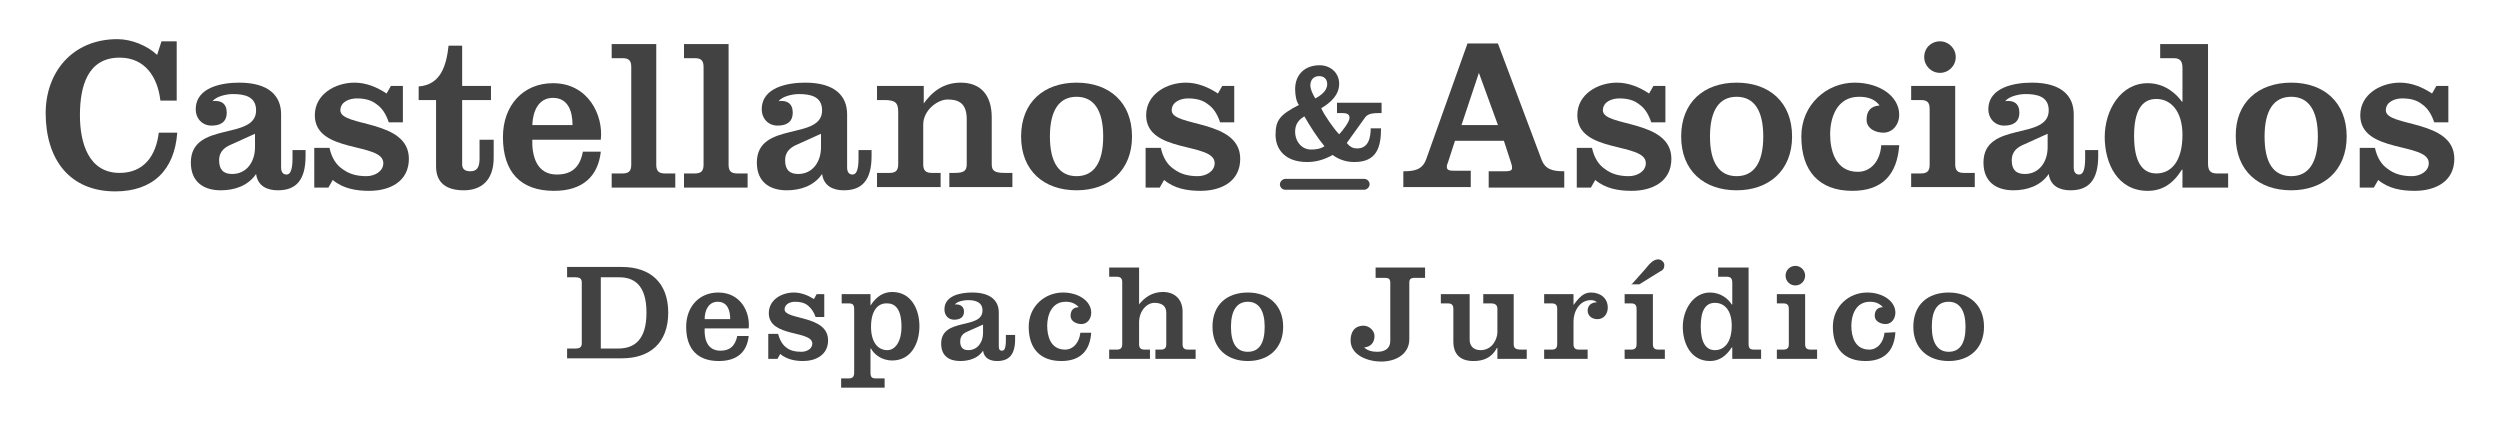
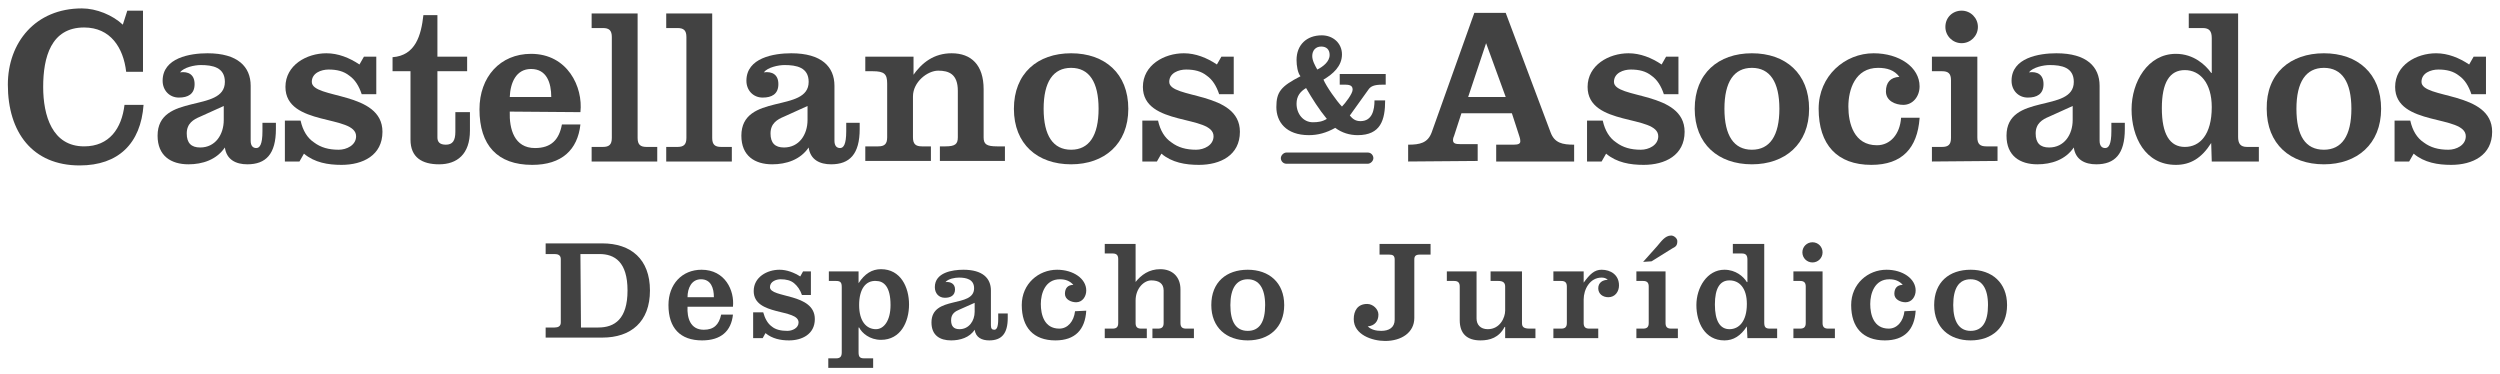
- <svg xmlns="http://www.w3.org/2000/svg" version="1.1" id="Capa_1" x="0px" y="0px" viewBox="80 35.9 459.8 80.1" style="enable-background:new 80 35.9 459.8 80.1;" xml:space="preserve">
+ <svg xmlns="http://www.w3.org/2000/svg" version="1.1" id="Capa_1" x="0px" y="0px" viewBox="87 41.4 445.8 66.6" style="enable-background:new 87 41.4 445.8 66.6;" xml:space="preserve">
  <style type="text/css">
	.st0{fill:#424242;}
</style>
  <g id="XMLID_157_">
    <g id="XMLID_518_">
-       <path id="XMLID_519_" class="st0" d="M109.7,43.5h2.8v10.9l-3,0c-0.5-4.3-2.8-7.9-7.5-7.9c-5.9,0-7.3,5.3-7.3,10.6    c0,5.1,1.6,10.6,7.3,10.6c4.5,0,6.7-3.2,7.2-7.4h3.4c-0.5,6.9-4.5,10.8-11.4,10.8c-8.4,0-12.8-5.9-12.8-14.4    c0-7.5,4.9-13.6,13.2-13.6c2.6,0,5.5,1.2,7.3,2.9L109.7,43.5z" />
-       <path id="XMLID_521_" class="st0" d="M136.2,63.4v1.2c0,4.5-1.8,6.3-5.1,6.3c-2,0-3.7-0.8-4-3c-1.5,2.2-4,3-6.5,3    c-3.1,0-5.5-1.5-5.5-5.1c0-7.7,12-4,12-9.6c0-2.6-2.2-3-4.3-3c-1.1,0-3,0.4-3.7,1.3c1.5-0.2,2.6,0.4,2.6,2.1    c0,1.8-1.2,2.4-2.8,2.4c-1.7,0-2.9-1.3-2.9-3c0-4.1,4.9-4.9,8-4.9c5.4,0,7.7,2.4,7.7,5.8v9.8c0,0.9,0.4,1.3,1,1.3    c0.6,0,1.1-0.6,1.1-3v-1.5H136.2z M126.9,60.5l-4.2,1.9c-1.2,0.5-2.4,1.2-2.4,3c0,1.7,0.8,2.5,2.4,2.5c2.7,0,4.2-2.3,4.2-4.9V60.5    z" />
-       <path id="XMLID_524_" class="st0" d="M140.6,63.1c0.4,1.8,1.2,3.1,2.4,3.9c1.2,0.9,2.6,1.3,4.4,1.3c1.4,0,3.1-0.8,3.1-2.4    c0-3.9-12.6-1.7-12.6-8.8c0-3.9,3.8-6,7.3-6c2.1,0,4.1,0.8,5.9,2l0.8-1.4h2.2v6.7h-2.6c-0.5-1.5-1.2-2.6-2.2-3.3    c-1-0.8-2.2-1.1-3.7-1.1c-1.3,0-3,0.6-3,2.2c0,3.1,12.6,1.6,12.6,8.9c0,4.2-3.5,5.9-7.3,5.9c-2.4,0-4.8-0.4-6.7-2l-0.8,1.4h-2.6    v-7.3H140.6z" />
-       <path id="XMLID_526_" class="st0" d="M157,54.3v-2.5c4.1-0.3,5.1-3.9,5.5-7.5h2.5v7.4h5.3v2.6H165v11.8c0,0.8,0.4,1.3,1.5,1.3    c1.2,0,1.7-0.7,1.7-2.3v-3.5h2.6v3.3c0,4.2-2.3,6-5.5,6c-3,0-5.1-1.2-5.1-4.4l0-12.2H157z" />
-       <path id="XMLID_528_" class="st0" d="M177.9,61.5c-0.1,3.1,0.8,6.5,4.5,6.5c2.9,0,4.3-1.5,4.8-4.2h3.3c-0.5,4.5-3.3,7.2-8.6,7.2    c-6.2,0-9.4-3.5-9.4-9.9c0-5.8,3.7-9.9,9.2-9.9c6.5,0,9.3,5.9,8.8,10.4H177.9z M185.3,58.9c0-2.5-0.8-5-3.6-5    c-2.7,0-3.7,2.5-3.8,5H185.3z" />
-       <path id="XMLID_531_" class="st0" d="M192.5,70.4v-2.6h2c1.1,0,1.6-0.4,1.6-1.6v-18c0-1.2-0.5-1.6-1.6-1.6h-2v-2.6h8.2v22.2    c0,1.2,0.5,1.6,1.6,1.6h1.9v2.6H192.5z" />
-       <path id="XMLID_533_" class="st0" d="M205.8,70.4v-2.6h2c1.1,0,1.6-0.4,1.6-1.6v-18c0-1.2-0.5-1.6-1.6-1.6h-2v-2.6l8.2,0l0,22.2    c0,1.2,0.5,1.6,1.6,1.6h1.9v2.6L205.8,70.4z" />
-       <path id="XMLID_535_" class="st0" d="M240.3,63.4v1.2c0,4.5-1.8,6.3-5.1,6.3c-2,0-3.7-0.8-4-3c-1.5,2.2-4,3-6.5,3    c-3.1,0-5.5-1.5-5.5-5.1c0-7.7,12-4,12-9.6c0-2.6-2.2-3-4.3-3c-1.1,0-3,0.4-3.7,1.3c1.5-0.2,2.6,0.4,2.6,2.1    c0,1.8-1.2,2.4-2.8,2.4c-1.7,0-2.9-1.3-2.9-3c0-4.1,4.9-4.9,8-4.9c5.4,0,7.7,2.4,7.7,5.8v9.8c0,0.9,0.4,1.3,1,1.3    c0.6,0,1.1-0.6,1.1-3v-1.5H240.3z M231,60.5l-4.2,1.9c-1.2,0.5-2.4,1.2-2.4,3c0,1.7,0.8,2.5,2.4,2.5c2.7,0,4.2-2.3,4.2-4.9V60.5z" />
-       <path id="XMLID_540_" class="st0" d="M249.7,55.2L249.7,55.2c1.7-2.5,3.9-4.1,7-4.1c3.5,0,5.7,2.1,5.7,6.4v8.6    c0,1.2,0.5,1.6,2.4,1.6h1.4v2.6l-11.6,0v-2.6h1c1.7,0,2.2-0.4,2.2-1.6v-8.3c0-3-1.6-3.6-3.5-3.6c-1.9,0-4.5,2-4.5,4.6l0,7.3    c0,1.2,0.5,1.6,1.6,1.6h1.6v2.6h-11.7v-2.6h2.3c1.1,0,1.6-0.4,1.6-1.6v-9.6c0-1.7-0.5-2.2-2.6-2.2h-1.3v-2.6h8.6V55.2z" />
-       <path id="XMLID_542_" class="st0" d="M278,51.1c6,0,10.2,3.6,10.2,9.9c0,6.3-4.3,9.9-10.2,9.9c-6,0-10.2-3.6-10.2-9.9    C267.8,54.7,272,51.1,278,51.1z M278,68.3c3.2,0,4.9-2.5,4.9-7.3s-1.7-7.3-4.9-7.3c-3.2,0-4.9,2.5-4.9,7.3S274.8,68.3,278,68.3z" />
-       <path id="XMLID_547_" class="st0" d="M293.5,63.1c0.4,1.8,1.2,3.1,2.4,3.9c1.2,0.9,2.6,1.3,4.4,1.3c1.4,0,3.1-0.8,3.1-2.4    c0-3.9-12.6-1.7-12.6-8.8c0-3.9,3.8-6,7.3-6c2.1,0,4.1,0.8,5.9,2l0.8-1.4h2.2v6.7h-2.6c-0.5-1.5-1.2-2.6-2.2-3.3    c-1-0.8-2.2-1.1-3.7-1.1c-1.3,0-3,0.6-3,2.2c0,3.1,12.6,1.6,12.6,8.9c0,4.2-3.5,5.9-7.3,5.9c-2.4,0-4.8-0.4-6.7-2l-0.8,1.4h-2.6    v-7.3H293.5z" />
-       <path id="XMLID_549_" class="st0" d="M338.1,70.4v-3c2.1,0,3.5-0.3,4.2-2.2l7.6-21.3h5.6l8,21.3c0.7,1.9,2.1,2.2,4.2,2.2v3    l-13.9,0v-3h3.1c0.9,0,1.2-0.2,1.2-0.6c0-0.4-0.1-0.7-0.2-1l-1.3-4h-9l-1.3,4c-0.1,0.2-0.2,0.5-0.2,0.8c0,0.6,0.5,0.7,1.3,0.7h3.1    v3H338.1z M355.5,58.9l-3.5-9.6H352l-3.2,9.6L355.5,58.9z" />
-       <path id="XMLID_552_" class="st0" d="M372.8,63.1c0.4,1.8,1.2,3.1,2.4,3.9c1.2,0.9,2.6,1.3,4.4,1.3c1.4,0,3.1-0.8,3.1-2.4    c0-3.9-12.6-1.7-12.6-8.8c0-3.9,3.8-6,7.3-6c2.1,0,4.1,0.8,5.9,2l0.8-1.4h2.2v6.7h-2.6c-0.5-1.5-1.2-2.6-2.2-3.3    c-1-0.8-2.2-1.1-3.7-1.1c-1.3,0-3,0.6-3,2.2c0,3.1,12.6,1.6,12.6,8.9c0,4.2-3.5,5.9-7.3,5.9c-2.4,0-4.8-0.4-6.7-2l-0.8,1.4h-2.6    v-7.3L372.8,63.1z" />
-       <path id="XMLID_554_" class="st0" d="M399.4,51.1c6,0,10.2,3.6,10.2,9.9c0,6.3-4.3,9.9-10.2,9.9c-6,0-10.2-3.6-10.2-9.9    C389.2,54.7,393.4,51.1,399.4,51.1z M399.4,68.3c3.2,0,4.9-2.5,4.9-7.3s-1.7-7.3-4.9-7.3c-3.2,0-4.9,2.5-4.9,7.3    S396.2,68.3,399.4,68.3z" />
-       <path id="XMLID_559_" class="st0" d="M429.3,62.7c-0.4,5.3-3.1,8.3-8.6,8.3c-6.1,0-9.4-3.6-9.4-10c0-5.9,4.7-9.9,9.8-9.9    c4.6,0,8.2,2.5,8.2,5.9c0,1.8-1.2,3.3-2.9,3.3c-1.4,0-3.1-0.7-3.1-2.4c0-1.6,0.8-2.5,2.4-2.6c-0.9-1.2-2.2-1.6-3.8-1.6    c-4.1,0-5.3,3.9-5.3,6.9c0,3,1,6.9,5.1,6.9c2.4,0,4.1-2,4.3-4.9H429.3z" />
-       <path id="XMLID_563_" class="st0" d="M431.5,70.4v-2.6h1.8c1.1,0,1.6-0.4,1.6-1.6V55.9c0-1.2-0.5-1.6-1.6-1.6h-1.8v-2.6l8.1,0    v14.4c0,1.2,0.5,1.6,1.6,1.6l2,0v2.6H431.5z M436.8,43.5c1.6,0,2.9,1.3,2.9,2.9c0,1.6-1.3,2.9-2.9,2.9c-1.6,0-2.9-1.3-2.9-2.9    C433.9,44.7,435.2,43.5,436.8,43.5z" />
-       <path id="XMLID_566_" class="st0" d="M465.9,63.4v1.2c0,4.5-1.8,6.3-5.1,6.3c-2,0-3.7-0.8-4-3c-1.5,2.2-4,3-6.5,3    c-3.1,0-5.5-1.5-5.5-5.1c0-7.7,12-4,12-9.6c0-2.6-2.2-3-4.3-3c-1.1,0-3,0.4-3.7,1.3c1.5-0.2,2.6,0.4,2.6,2.1    c0,1.8-1.2,2.4-2.8,2.4c-1.7,0-2.9-1.3-2.9-3c0-4.1,4.9-4.9,8-4.9c5.4,0,7.7,2.4,7.7,5.8v9.8c0,0.9,0.4,1.3,1,1.3    c0.6,0,1.1-0.6,1.1-3v-1.5H465.9z M456.6,60.5l-4.2,1.9c-1.2,0.5-2.4,1.2-2.4,3c0,1.7,0.8,2.5,2.4,2.5c2.7,0,4.2-2.3,4.2-4.9V60.5    z" />
-       <path id="XMLID_571_" class="st0" d="M481.3,67.1L481.3,67.1c-1.7,2.7-3.7,3.9-6.3,3.9c-5.5,0-7.9-5-7.9-9.9s2.9-9.9,7.9-9.9    c3.2,0,5.3,2,6.3,3.4h0.1v-6.2c0-1.2-0.4-1.8-1.6-1.8h-2.5v-2.6h8.8v22c0,1.2,0.4,1.8,1.6,1.8h2.1v2.6h-8.4V67.1z M476.6,67.8    c2.7,0,4.8-2.2,4.8-7.1c0-4.3-2.1-6.6-4.8-6.6c-2.7,0-4.1,2.2-4.1,6.8S473.9,67.8,476.6,67.8z" />
-       <path id="XMLID_575_" class="st0" d="M501.4,51.1c6,0,10.2,3.6,10.2,9.9c0,6.3-4.3,9.9-10.2,9.9c-6,0-10.2-3.6-10.2-9.9    C491.1,54.7,495.4,51.1,501.4,51.1z M501.4,68.3c3.2,0,4.9-2.5,4.9-7.3s-1.7-7.3-4.9-7.3c-3.2,0-4.9,2.5-4.9,7.3    S498.1,68.3,501.4,68.3z" />
-       <path id="XMLID_579_" class="st0" d="M516.8,63.1c0.4,1.8,1.2,3.1,2.4,3.9c1.2,0.9,2.6,1.3,4.4,1.3c1.4,0,3.1-0.8,3.1-2.4    c0-3.9-12.6-1.7-12.6-8.8c0-3.9,3.8-6,7.3-6c2.1,0,4.1,0.8,5.9,2l0.8-1.4h2.2v6.7h-2.6c-0.5-1.5-1.2-2.6-2.2-3.3    c-1-0.8-2.2-1.1-3.7-1.1c-1.3,0-3,0.6-3,2.2c0,3.1,12.6,1.6,12.6,8.9c0,4.2-3.5,5.9-7.3,5.9c-2.4,0-4.8-0.4-6.7-2l-0.8,1.4h-2.6    v-7.3H516.8z" />
+       <path id="XMLID_519_" class="st0" d="M109.7,43.3h2.8v10.9h-3c-0.5-4.3-2.8-7.9-7.5-7.9c-5.9,0-7.3,5.3-7.3,10.6    c0,5.1,1.6,10.6,7.3,10.6c4.5,0,6.7-3.2,7.2-7.4h3.4c-0.5,6.9-4.5,10.8-11.4,10.8c-8.4,0-12.8-5.9-12.8-14.4    c0-7.5,4.9-13.6,13.2-13.6c2.6,0,5.5,1.2,7.3,2.9L109.7,43.3z" />
+       <path id="XMLID_521_" class="st0" d="M136.2,63.2v1.2c0,4.5-1.8,6.3-5.1,6.3c-2,0-3.7-0.8-4-3c-1.5,2.2-4,3-6.5,3    c-3.1,0-5.5-1.5-5.5-5.1c0-7.7,12-4,12-9.6c0-2.6-2.2-3-4.3-3c-1.1,0-3,0.4-3.7,1.3c1.5-0.2,2.6,0.4,2.6,2.1    c0,1.8-1.2,2.4-2.8,2.4c-1.7,0-2.9-1.3-2.9-3c0-4.1,4.9-4.9,8-4.9c5.4,0,7.7,2.4,7.7,5.8v9.8c0,0.9,0.4,1.3,1,1.3s1.1-0.6,1.1-3    v-1.5h2.4V63.2z M126.9,60.3l-4.2,1.9c-1.2,0.5-2.4,1.2-2.4,3c0,1.7,0.8,2.5,2.4,2.5c2.7,0,4.2-2.3,4.2-4.9V60.3z" />
+       <path id="XMLID_524_" class="st0" d="M140.6,62.9c0.4,1.8,1.2,3.1,2.4,3.9c1.2,0.9,2.6,1.3,4.4,1.3c1.4,0,3.1-0.8,3.1-2.4    c0-3.9-12.6-1.7-12.6-8.8c0-3.9,3.8-6,7.3-6c2.1,0,4.1,0.8,5.9,2l0.8-1.4h2.2v6.7h-2.6c-0.5-1.5-1.2-2.6-2.2-3.3    c-1-0.8-2.2-1.1-3.7-1.1c-1.3,0-3,0.6-3,2.2c0,3.1,12.6,1.6,12.6,8.9c0,4.2-3.5,5.9-7.3,5.9c-2.4,0-4.8-0.4-6.7-2l-0.8,1.4h-2.6    v-7.3L140.6,62.9L140.6,62.9z" />
+       <path id="XMLID_526_" class="st0" d="M157,54.1v-2.5c4.1-0.3,5.1-3.9,5.5-7.5h2.5v7.4h5.3v2.6H165v11.8c0,0.8,0.4,1.3,1.5,1.3    c1.2,0,1.7-0.7,1.7-2.3v-3.5h2.6v3.3c0,4.2-2.3,6-5.5,6c-3,0-5.1-1.2-5.1-4.4V54.1H157z" />
+       <path id="XMLID_528_" class="st0" d="M177.9,61.3c-0.1,3.1,0.8,6.5,4.5,6.5c2.9,0,4.3-1.5,4.8-4.2h3.3c-0.5,4.5-3.3,7.2-8.6,7.2    c-6.2,0-9.4-3.5-9.4-9.9c0-5.8,3.7-9.9,9.2-9.9c6.5,0,9.3,5.9,8.8,10.4L177.9,61.3L177.9,61.3z M185.3,58.7c0-2.5-0.8-5-3.6-5    c-2.7,0-3.7,2.5-3.8,5H185.3z" />
+       <path id="XMLID_531_" class="st0" d="M192.5,70.2v-2.6h2c1.1,0,1.6-0.4,1.6-1.6V48c0-1.2-0.5-1.6-1.6-1.6h-2v-2.6h8.2V66    c0,1.2,0.5,1.6,1.6,1.6h1.9v2.6C204.2,70.2,192.5,70.2,192.5,70.2z" />
+       <path id="XMLID_533_" class="st0" d="M205.8,70.2v-2.6h2c1.1,0,1.6-0.4,1.6-1.6V48c0-1.2-0.5-1.6-1.6-1.6h-2v-2.6h8.2V66    c0,1.2,0.5,1.6,1.6,1.6h1.9v2.6L205.8,70.2z" />
+       <path id="XMLID_535_" class="st0" d="M240.3,63.2v1.2c0,4.5-1.8,6.3-5.1,6.3c-2,0-3.7-0.8-4-3c-1.5,2.2-4,3-6.5,3    c-3.1,0-5.5-1.5-5.5-5.1c0-7.7,12-4,12-9.6c0-2.6-2.2-3-4.3-3c-1.1,0-3,0.4-3.7,1.3c1.5-0.2,2.6,0.4,2.6,2.1    c0,1.8-1.2,2.4-2.8,2.4c-1.7,0-2.9-1.3-2.9-3c0-4.1,4.9-4.9,8-4.9c5.4,0,7.7,2.4,7.7,5.8v9.8c0,0.9,0.4,1.3,1,1.3s1.1-0.6,1.1-3    v-1.5h2.4V63.2z M231,60.3l-4.2,1.9c-1.2,0.5-2.4,1.2-2.4,3c0,1.7,0.8,2.5,2.4,2.5c2.7,0,4.2-2.3,4.2-4.9V60.3z" />
+       <path id="XMLID_540_" class="st0" d="M249.7,55L249.7,55c1.7-2.5,3.9-4.1,7-4.1c3.5,0,5.7,2.1,5.7,6.4v8.6c0,1.2,0.5,1.6,2.4,1.6    h1.4v2.6h-11.6v-2.6h1c1.7,0,2.2-0.4,2.2-1.6v-8.3c0-3-1.6-3.6-3.5-3.6c-1.9,0-4.5,2-4.5,4.6v7.3c0,1.2,0.5,1.6,1.6,1.6h1.6v2.6    h-11.7v-2.6h2.3c1.1,0,1.6-0.4,1.6-1.6v-9.6c0-1.7-0.5-2.2-2.6-2.2h-1.3v-2.6h8.6V55H249.7z" />
+       <path id="XMLID_542_" class="st0" d="M278,50.9c6,0,10.2,3.6,10.2,9.9s-4.3,9.9-10.2,9.9c-6,0-10.2-3.6-10.2-9.9    S272,50.9,278,50.9z M278,68.1c3.2,0,4.9-2.5,4.9-7.3s-1.7-7.3-4.9-7.3c-3.2,0-4.9,2.5-4.9,7.3S274.8,68.1,278,68.1z" />
+       <path id="XMLID_547_" class="st0" d="M293.5,62.9c0.4,1.8,1.2,3.1,2.4,3.9c1.2,0.9,2.6,1.3,4.4,1.3c1.4,0,3.1-0.8,3.1-2.4    c0-3.9-12.6-1.7-12.6-8.8c0-3.9,3.8-6,7.3-6c2.1,0,4.1,0.8,5.9,2l0.8-1.4h2.2v6.7h-2.6c-0.5-1.5-1.2-2.6-2.2-3.3    c-1-0.8-2.2-1.1-3.7-1.1c-1.3,0-3,0.6-3,2.2c0,3.1,12.6,1.6,12.6,8.9c0,4.2-3.5,5.9-7.3,5.9c-2.4,0-4.8-0.4-6.7-2l-0.8,1.4h-2.6    v-7.3L293.5,62.9L293.5,62.9z" />
+       <path id="XMLID_549_" class="st0" d="M338.1,70.2v-3c2.1,0,3.5-0.3,4.2-2.2l7.6-21.3h5.6l8,21.3c0.7,1.9,2.1,2.2,4.2,2.2v3h-13.9    v-3h3.1c0.9,0,1.2-0.2,1.2-0.6s-0.1-0.7-0.2-1l-1.3-4h-9l-1.3,4c-0.1,0.2-0.2,0.5-0.2,0.8c0,0.6,0.5,0.7,1.3,0.7h3.1v3L338.1,70.2    L338.1,70.2z M355.5,58.7l-3.5-9.6l0,0l-3.2,9.6H355.5z" />
+       <path id="XMLID_552_" class="st0" d="M372.8,62.9c0.4,1.8,1.2,3.1,2.4,3.9c1.2,0.9,2.6,1.3,4.4,1.3c1.4,0,3.1-0.8,3.1-2.4    c0-3.9-12.6-1.7-12.6-8.8c0-3.9,3.8-6,7.3-6c2.1,0,4.1,0.8,5.9,2l0.8-1.4h2.2v6.7h-2.6c-0.5-1.5-1.2-2.6-2.2-3.3    c-1-0.8-2.2-1.1-3.7-1.1c-1.3,0-3,0.6-3,2.2c0,3.1,12.6,1.6,12.6,8.9c0,4.2-3.5,5.9-7.3,5.9c-2.4,0-4.8-0.4-6.7-2l-0.8,1.4H370    v-7.3L372.8,62.9z" />
+       <path id="XMLID_554_" class="st0" d="M399.4,50.9c6,0,10.2,3.6,10.2,9.9s-4.3,9.9-10.2,9.9c-6,0-10.2-3.6-10.2-9.9    C389.2,54.5,393.4,50.9,399.4,50.9z M399.4,68.1c3.2,0,4.9-2.5,4.9-7.3s-1.7-7.3-4.9-7.3s-4.9,2.5-4.9,7.3S396.2,68.1,399.4,68.1z    " />
+       <path id="XMLID_559_" class="st0" d="M429.3,62.5c-0.4,5.3-3.1,8.3-8.6,8.3c-6.1,0-9.4-3.6-9.4-10c0-5.9,4.7-9.9,9.8-9.9    c4.6,0,8.2,2.5,8.2,5.9c0,1.8-1.2,3.3-2.9,3.3c-1.4,0-3.1-0.7-3.1-2.4c0-1.6,0.8-2.5,2.4-2.6c-0.9-1.2-2.2-1.6-3.8-1.6    c-4.1,0-5.3,3.9-5.3,6.9s1,6.9,5.1,6.9c2.4,0,4.1-2,4.3-4.9h3.3V62.5z" />
+       <path id="XMLID_563_" class="st0" d="M431.5,70.2v-2.6h1.8c1.1,0,1.6-0.4,1.6-1.6V55.7c0-1.2-0.5-1.6-1.6-1.6h-1.8v-2.6h8.1v14.4    c0,1.2,0.5,1.6,1.6,1.6h2v2.6L431.5,70.2L431.5,70.2z M436.8,43.3c1.6,0,2.9,1.3,2.9,2.9c0,1.6-1.3,2.9-2.9,2.9    c-1.6,0-2.9-1.3-2.9-2.9C433.9,44.5,435.2,43.3,436.8,43.3z" />
+       <path id="XMLID_566_" class="st0" d="M465.9,63.2v1.2c0,4.5-1.8,6.3-5.1,6.3c-2,0-3.7-0.8-4-3c-1.5,2.2-4,3-6.5,3    c-3.1,0-5.5-1.5-5.5-5.1c0-7.7,12-4,12-9.6c0-2.6-2.2-3-4.3-3c-1.1,0-3,0.4-3.7,1.3c1.5-0.2,2.6,0.4,2.6,2.1    c0,1.8-1.2,2.4-2.8,2.4c-1.7,0-2.9-1.3-2.9-3c0-4.1,4.9-4.9,8-4.9c5.4,0,7.7,2.4,7.7,5.8v9.8c0,0.9,0.4,1.3,1,1.3    c0.6,0,1.1-0.6,1.1-3v-1.5h2.4V63.2z M456.6,60.3l-4.2,1.9c-1.2,0.5-2.4,1.2-2.4,3c0,1.7,0.8,2.5,2.4,2.5c2.7,0,4.2-2.3,4.2-4.9    V60.3z" />
+       <path id="XMLID_571_" class="st0" d="M481.3,66.9L481.3,66.9c-1.7,2.7-3.7,3.9-6.3,3.9c-5.5,0-7.9-5-7.9-9.9S470,51,475,51    c3.2,0,5.3,2,6.3,3.4h0.1v-6.2c0-1.2-0.4-1.8-1.6-1.8h-2.5v-2.6h8.8v22c0,1.2,0.4,1.8,1.6,1.8h2.1v2.6h-8.4L481.3,66.9L481.3,66.9    z M476.6,67.6c2.7,0,4.8-2.2,4.8-7.1c0-4.3-2.1-6.6-4.8-6.6s-4.1,2.2-4.1,6.8S473.9,67.6,476.6,67.6z" />
+       <path id="XMLID_575_" class="st0" d="M501.4,50.9c6,0,10.2,3.6,10.2,9.9s-4.3,9.9-10.2,9.9c-6,0-10.2-3.6-10.2-9.9    C491.1,54.5,495.4,50.9,501.4,50.9z M501.4,68.1c3.2,0,4.9-2.5,4.9-7.3s-1.7-7.3-4.9-7.3s-4.9,2.5-4.9,7.3S498.1,68.1,501.4,68.1z    " />
+       <path id="XMLID_579_" class="st0" d="M516.8,62.9c0.4,1.8,1.2,3.1,2.4,3.9c1.2,0.9,2.6,1.3,4.4,1.3c1.4,0,3.1-0.8,3.1-2.4    c0-3.9-12.6-1.7-12.6-8.8c0-3.9,3.8-6,7.3-6c2.1,0,4.1,0.8,5.9,2l0.8-1.4h2.2v6.7h-2.6c-0.5-1.5-1.2-2.6-2.2-3.3    c-1-0.8-2.2-1.1-3.7-1.1c-1.3,0-3,0.6-3,2.2c0,3.1,12.6,1.6,12.6,8.9c0,4.2-3.5,5.9-7.3,5.9c-2.4,0-4.8-0.4-6.7-2l-0.8,1.4H514    v-7.3L516.8,62.9L516.8,62.9z" />
    </g>
    <g id="XMLID_588_">
      <g>
-         <path id="XMLID_30_" class="st0" d="M326,54.8h8.1v1.9h-0.6c-1.5,0-2.1,0.3-2.5,0.9l-3.3,4.6c0.5,0.6,1,1,1.9,1     c2.1,0,2.5-2,2.5-3.7h1.9c0,3.5-0.8,6.2-4.9,6.2c-1.4,0-2.8-0.4-4-1.3c-1.6,0.9-3.1,1.3-4.7,1.3c-4.1,0-5.8-2.4-5.8-5     c0-2.7,0.8-3.7,4.3-5.5c-0.5-0.6-0.7-1.9-0.7-2.9c0-2.7,1.8-4.4,4.5-4.4c2,0,3.6,1.4,3.6,3.4c0,2.1-1.6,3.5-3.3,4.5     c0.5,1.2,2.4,3.9,3.3,4.8c0.6-0.6,1.9-2.3,1.9-3c0-0.6-0.3-0.9-1.3-0.9h-1V54.8z M321.1,63.4c0.9,0,1.7-0.1,2.5-0.6     c-1.4-1.7-2.6-3.6-3.7-5.5c-1,0.6-1.7,1.4-1.7,2.8C318.2,61.9,319.4,63.4,321.1,63.4z M324.1,51.4c0-1-0.6-1.5-1.5-1.5     c-1,0-1.6,0.7-1.6,1.7c0,0.8,0.5,1.7,0.9,2.4C322.9,53.5,324.1,52.6,324.1,51.4z" />
+         <path id="XMLID_30_" class="st0" d="M326,54.6h8.1v1.9h-0.6c-1.5,0-2.1,0.3-2.5,0.9l-3.3,4.6c0.5,0.6,1,1,1.9,1     c2.1,0,2.5-2,2.5-3.7h1.9c0,3.5-0.8,6.2-4.9,6.2c-1.4,0-2.8-0.4-4-1.3c-1.6,0.9-3.1,1.3-4.7,1.3c-4.1,0-5.8-2.4-5.8-5     c0-2.7,0.8-3.7,4.3-5.5c-0.5-0.6-0.7-1.9-0.7-2.9c0-2.7,1.8-4.4,4.5-4.4c2,0,3.6,1.4,3.6,3.4c0,2.1-1.6,3.5-3.3,4.5     c0.5,1.2,2.4,3.9,3.3,4.8c0.6-0.6,1.9-2.3,1.9-3c0-0.6-0.3-0.9-1.3-0.9h-1v-1.9H326z M321.1,63.2c0.9,0,1.7-0.1,2.5-0.6     c-1.4-1.7-2.6-3.6-3.7-5.5c-1,0.6-1.7,1.4-1.7,2.8C318.2,61.7,319.4,63.2,321.1,63.2z M324.1,51.2c0-1-0.6-1.5-1.5-1.5     c-1,0-1.6,0.7-1.6,1.7c0,0.8,0.5,1.7,0.9,2.4C322.9,53.3,324.1,52.4,324.1,51.2z" />
      </g>
    </g>
    <g id="XMLID_595_">
-       <path id="XMLID_597_" class="st0" d="M330.9,70.8h-14.5c-0.6,0-1-0.5-1-1s0.5-1,1-1h14.5c0.6,0,1,0.5,1,1S331.4,70.8,330.9,70.8z" />
+       <path id="XMLID_597_" class="st0" d="M330.9,70.6h-14.5c-0.6,0-1-0.5-1-1s0.5-1,1-1h14.5c0.6,0,1,0.5,1,1S331.4,70.6,330.9,70.6z" />
    </g>
    <g id="XMLID_852_">
      <g>
-         <path id="XMLID_333_" class="st0" d="M184.3,100h1.6c0.6,0,1.1-0.2,1.1-0.9V87.8c0-0.7-0.5-0.9-1.1-0.9l-1.6,0v-1.9l10.1,0     c5.1,0,8.5,2.8,8.5,8.4c0,5.6-3.4,8.4-8.5,8.4h-10.1L184.3,100z M190.6,100h3.1c2.9,0,5.2-1.5,5.2-6.6s-2.3-6.5-5-6.5h-3.4V100z" />
-         <path id="XMLID_330_" class="st0" d="M209.6,96.3c-0.1,2,0.5,4.1,2.9,4.1c1.8,0,2.7-0.9,3.1-2.7h2.1c-0.3,2.9-2.1,4.6-5.5,4.6     c-3.9,0-6-2.2-6-6.3c0-3.7,2.4-6.3,5.9-6.3c4.2,0,5.9,3.7,5.6,6.6L209.6,96.3z M214.3,94.6c0-1.6-0.5-3.2-2.3-3.2     c-1.7,0-2.4,1.6-2.4,3.2H214.3z" />
-         <path id="XMLID_328_" class="st0" d="M223.1,97.3c0.3,1.1,0.8,2,1.5,2.5c0.7,0.6,1.7,0.8,2.8,0.8c0.9,0,2-0.5,2-1.5     c0-2.5-8-1.1-8-5.6c0-2.5,2.4-3.8,4.6-3.8c1.3,0,2.6,0.5,3.7,1.2l0.5-0.9h1.4v4.2H230c-0.3-0.9-0.8-1.6-1.4-2.1     c-0.6-0.5-1.4-0.7-2.4-0.7c-0.8,0-1.9,0.4-1.9,1.4c0,2,8,1,8,5.7c0,2.7-2.3,3.8-4.6,3.8c-1.5,0-3-0.3-4.2-1.3l-0.5,0.9h-1.7v-4.6     H223.1z" />
-         <path id="XMLID_325_" class="st0" d="M240.1,92.1L240.1,92.1c1.1-1.7,2.4-2.5,4-2.5c3.5,0,5,3.2,5,6.3s-1.5,6.3-5,6.3     c-2,0-3.4-1.2-3.9-2.2h-0.1v4.4c0,0.8,0.2,1.1,1,1.1h1.6v1.7h-8v-1.7h1.4c0.8,0,1-0.4,1-1.1V92.8c0-0.8-0.2-1.1-1-1.1h-1.3V90     h5.3V92.1z M240.2,96c0,2.9,1.3,4.3,3,4.3c1.4,0,2.6-1.5,2.6-4.3c0-3.3-1.2-4.3-2.6-4.3C241.4,91.6,240.2,93.1,240.2,96z" />
-         <path id="XMLID_322_" class="st0" d="M266.7,97.5v0.8c0,2.8-1.1,4-3.3,4c-1.3,0-2.4-0.5-2.6-1.9c-0.9,1.4-2.6,1.9-4.2,1.9     c-2,0-3.5-0.9-3.5-3.2c0-4.9,7.6-2.5,7.6-6.1c0-1.6-1.4-1.9-2.7-1.9c-0.7,0-1.9,0.2-2.4,0.8c0.9-0.1,1.7,0.3,1.7,1.3     c0,1.1-0.8,1.5-1.8,1.5c-1.1,0-1.8-0.8-1.8-1.9c0-2.6,3.1-3.1,5.1-3.1c3.4,0,4.9,1.5,4.9,3.7v6.2c0,0.6,0.2,0.8,0.6,0.8     c0.4,0,0.7-0.4,0.7-1.9v-1H266.7z M260.8,95.6l-2.7,1.2c-0.7,0.3-1.5,0.7-1.5,1.9c0,1.1,0.5,1.6,1.5,1.6c1.7,0,2.7-1.5,2.7-3.1     V95.6z" />
-         <path id="XMLID_320_" class="st0" d="M280.7,97c-0.2,3.4-2,5.3-5.5,5.3c-3.9,0-6-2.3-6-6.3c0-3.8,3-6.3,6.3-6.3     c2.9,0,5.2,1.6,5.2,3.7c0,1.1-0.7,2.1-1.8,2.1c-0.9,0-2-0.5-2-1.5c0-1,0.5-1.6,1.5-1.6c-0.6-0.7-1.4-1-2.4-1     c-2.6,0-3.4,2.5-3.4,4.4c0,1.9,0.6,4.4,3.3,4.4c1.5,0,2.6-1.3,2.8-3.1H280.7z" />
-         <path id="XMLID_318_" class="st0" d="M289.4,92L289.4,92c1.1-1.4,2.5-2.4,4.5-2.4c2.2,0,3.6,1.4,3.6,3.6l0,6c0,0.7,0.3,1,1,1h1.4     v1.7h-7.4v-1.7h1c0.7,0,1-0.3,1-1l0-5.8c0-1.3-0.9-1.8-2.2-1.8c-1.3,0-2.8,1.4-2.8,3.6v4c0,0.7,0.3,1,1,1h1v1.7h-7.5v-1.7h1.4     c0.7,0,1-0.3,1-1V87.8c0-0.7-0.3-1-1-1h-1.4v-1.7l5.5,0V92z" />
-         <path id="XMLID_315_" class="st0" d="M309.5,89.7c3.8,0,6.5,2.3,6.5,6.3c0,4-2.7,6.3-6.5,6.3S303,100,303,96     C303,91.9,305.7,89.7,309.5,89.7z M309.5,100.6c2.1,0,3.1-1.6,3.1-4.6c0-3-1.1-4.6-3.1-4.6s-3.1,1.6-3.1,4.6     C306.4,99,307.4,100.6,309.5,100.6z" />
-         <path id="XMLID_313_" class="st0" d="M340.2,87c-0.8,0-1,0.3-1,0.9v10.4c0,2.6-2.3,4.1-5.2,4.1c-2.3,0-5.6-1.1-5.6-3.9     c0-1.5,0.7-2.7,2.4-2.7c1,0,2,0.9,2,1.9c0,1.2-0.7,2-1.9,2.1c0.6,0.6,1.5,0.8,2.4,0.8c1.4,0,2.4-0.6,2.4-2V87.9     c0-0.7-0.3-0.9-1-0.9h-1.7v-1.9l9.1,0V87H340.2z" />
-         <path id="XMLID_311_" class="st0" d="M355.4,101.9v-2h-0.1c-1,1.9-2.6,2.4-4.3,2.4c-2.4,0-3.7-1.2-3.7-3.6v-6c0-0.7-0.3-1-1-1     h-1.3V90h5.3v8.4c0,1.1,0.7,1.9,2,1.9c2.2,0,3.1-2.1,3.1-3.3v-4.3c0-0.7-0.4-1-1.2-1h-1.4V90h5.6v9.2c0,0.7,0.3,1,1.4,1h1v1.7     H355.4z" />
-         <path id="XMLID_309_" class="st0" d="M369.4,92L369.4,92c1.1-1.5,1.9-2.3,3.2-2.3c1.6,0,3.1,0.9,3.1,2.8c0,1.1-0.7,2.1-1.9,2.1     c-1,0-1.8-0.6-1.8-1.6c0-1,0.8-1.5,1.7-1.5c-0.3-0.3-0.7-0.4-1.1-0.4c-2.1,0-3.2,2.1-3.2,3.9v4.2c0,0.7,0.3,1,1,1h1.6v1.7l-8,0     v-1.7h1.4c0.7,0,1-0.3,1-1v-6.5c0-0.7-0.3-1-1-1H364V90h5.4V92z" />
-         <path id="XMLID_306_" class="st0" d="M378.8,101.9v-1.7h1.2c0.7,0,1-0.3,1-1v-6.5c0-0.7-0.3-1-1-1h-1.2V90h5.2v9.2     c0,0.7,0.3,1,1,1h1.2v1.7H378.8z M380,88.3l2.5-2.8c0.7-0.8,1.4-1.9,2.5-1.9c0.5,0,1.1,0.5,1.1,1c0,0.8-0.3,1-0.9,1.3l-3.7,2.3     H380z" />
-         <path id="XMLID_303_" class="st0" d="M398.5,99.8L398.5,99.8c-1.1,1.7-2.4,2.5-4,2.5c-3.5,0-5-3.2-5-6.3c0-3.1,1.9-6.3,5-6.3     c2,0,3.4,1.2,4,2.2h0.1v-4c0-0.8-0.3-1.1-1-1.1h-1.6v-1.7h5.6v14c0,0.8,0.2,1.1,1,1.1h1.3v1.7h-5.3V99.8z M395.4,100.3     c1.7,0,3.1-1.4,3.1-4.5c0-2.8-1.3-4.2-3.1-4.2c-1.7,0-2.6,1.4-2.6,4.3S393.7,100.3,395.4,100.3z" />
-         <path id="XMLID_300_" class="st0" d="M406.8,101.9v-1.7h1.2c0.7,0,1-0.3,1-1v-6.5c0-0.7-0.3-1-1-1h-1.2V90h5.2v9.2     c0,0.7,0.3,1,1,1h1.2v1.7H406.8z M410.2,84.8c1,0,1.8,0.8,1.8,1.8c0,1-0.8,1.8-1.8,1.8c-1,0-1.8-0.8-1.8-1.8     C408.4,85.6,409.2,84.8,410.2,84.8z" />
-         <path id="XMLID_298_" class="st0" d="M428.6,97c-0.2,3.4-2,5.3-5.5,5.3c-3.9,0-6-2.3-6-6.3c0-3.8,3-6.3,6.3-6.3     c2.9,0,5.2,1.6,5.2,3.7c0,1.1-0.7,2.1-1.8,2.1c-0.9,0-2-0.5-2-1.5c0-1,0.5-1.6,1.5-1.6c-0.6-0.7-1.4-1-2.4-1     c-2.6,0-3.4,2.5-3.4,4.4c0,1.9,0.6,4.4,3.3,4.4c1.5,0,2.6-1.3,2.8-3.1L428.6,97z" />
-         <path id="XMLID_295_" class="st0" d="M438.4,89.7c3.8,0,6.5,2.3,6.5,6.3c0,4-2.7,6.3-6.5,6.3c-3.8,0-6.5-2.3-6.5-6.3     C431.9,91.9,434.6,89.7,438.4,89.7z M438.4,100.6c2.1,0,3.1-1.6,3.1-4.6c0-3-1.1-4.6-3.1-4.6c-2.1,0-3.1,1.6-3.1,4.6     C435.3,99,436.4,100.6,438.4,100.6z" />
+         <path id="XMLID_333_" class="st0" d="M184.3,99.8h1.6c0.6,0,1.1-0.2,1.1-0.9V87.6c0-0.7-0.5-0.9-1.1-0.9h-1.6v-1.9h10.1     c5.1,0,8.5,2.8,8.5,8.4s-3.4,8.4-8.5,8.4h-10.1V99.8z M190.6,99.8h3.1c2.9,0,5.2-1.5,5.2-6.6s-2.3-6.5-5-6.5h-3.4L190.6,99.8     L190.6,99.8z" />
+         <path id="XMLID_330_" class="st0" d="M209.6,96.1c-0.1,2,0.5,4.1,2.9,4.1c1.8,0,2.7-0.9,3.1-2.7h2.1c-0.3,2.9-2.1,4.6-5.5,4.6     c-3.9,0-6-2.2-6-6.3c0-3.7,2.4-6.3,5.9-6.3c4.2,0,5.9,3.7,5.6,6.6L209.6,96.1z M214.3,94.4c0-1.6-0.5-3.2-2.3-3.2     c-1.7,0-2.4,1.6-2.4,3.2H214.3z" />
+         <path id="XMLID_328_" class="st0" d="M223.1,97.1c0.3,1.1,0.8,2,1.5,2.5c0.7,0.6,1.7,0.8,2.8,0.8c0.9,0,2-0.5,2-1.5     c0-2.5-8-1.1-8-5.6c0-2.5,2.4-3.8,4.6-3.8c1.3,0,2.6,0.5,3.7,1.2l0.5-0.9h1.4V94H230c-0.3-0.9-0.8-1.6-1.4-2.1     c-0.6-0.5-1.4-0.7-2.4-0.7c-0.8,0-1.9,0.4-1.9,1.4c0,2,8,1,8,5.7c0,2.7-2.3,3.8-4.6,3.8c-1.5,0-3-0.3-4.2-1.3l-0.5,0.9h-1.7v-4.6     H223.1z" />
+         <path id="XMLID_325_" class="st0" d="M240.1,91.9L240.1,91.9c1.1-1.7,2.4-2.5,4-2.5c3.5,0,5,3.2,5,6.3s-1.5,6.3-5,6.3     c-2,0-3.4-1.2-3.9-2.2h-0.1v4.4c0,0.8,0.2,1.1,1,1.1h1.6v1.7h-8v-1.7h1.4c0.8,0,1-0.4,1-1.1V92.6c0-0.8-0.2-1.1-1-1.1h-1.3v-1.7     h5.3V91.9z M240.2,95.8c0,2.9,1.3,4.3,3,4.3c1.4,0,2.6-1.5,2.6-4.3c0-3.3-1.2-4.3-2.6-4.3C241.4,91.4,240.2,92.9,240.2,95.8z" />
+         <path id="XMLID_322_" class="st0" d="M266.7,97.3v0.8c0,2.8-1.1,4-3.3,4c-1.3,0-2.4-0.5-2.6-1.9c-0.9,1.4-2.6,1.9-4.2,1.9     c-2,0-3.5-0.9-3.5-3.2c0-4.9,7.6-2.5,7.6-6.1c0-1.6-1.4-1.9-2.7-1.9c-0.7,0-1.9,0.2-2.4,0.8c0.9-0.1,1.7,0.3,1.7,1.3     c0,1.1-0.8,1.5-1.8,1.5c-1.1,0-1.8-0.8-1.8-1.9c0-2.6,3.1-3.1,5.1-3.1c3.4,0,4.9,1.5,4.9,3.7v6.2c0,0.6,0.2,0.8,0.6,0.8     c0.4,0,0.7-0.4,0.7-1.9v-1C265,97.3,266.7,97.3,266.7,97.3z M260.8,95.4l-2.7,1.2c-0.7,0.3-1.5,0.7-1.5,1.9     c0,1.1,0.5,1.6,1.5,1.6c1.7,0,2.7-1.5,2.7-3.1V95.4z" />
+         <path id="XMLID_320_" class="st0" d="M280.7,96.8c-0.2,3.4-2,5.3-5.5,5.3c-3.9,0-6-2.3-6-6.3c0-3.8,3-6.3,6.3-6.3     c2.9,0,5.2,1.6,5.2,3.7c0,1.1-0.7,2.1-1.8,2.1c-0.9,0-2-0.5-2-1.5s0.5-1.6,1.5-1.6c-0.6-0.7-1.4-1-2.4-1c-2.6,0-3.4,2.5-3.4,4.4     s0.6,4.4,3.3,4.4c1.5,0,2.6-1.3,2.8-3.1L280.7,96.8L280.7,96.8z" />
+         <path id="XMLID_318_" class="st0" d="M289.4,91.8L289.4,91.8c1.1-1.4,2.5-2.4,4.5-2.4c2.2,0,3.6,1.4,3.6,3.6v6c0,0.7,0.3,1,1,1     h1.4v1.7h-7.4V100h1c0.7,0,1-0.3,1-1v-5.8c0-1.3-0.9-1.8-2.2-1.8s-2.8,1.4-2.8,3.6v4c0,0.7,0.3,1,1,1h1v1.7H284V100h1.4     c0.7,0,1-0.3,1-1V87.6c0-0.7-0.3-1-1-1H284v-1.7h5.5v6.9H289.4z" />
+         <path id="XMLID_315_" class="st0" d="M309.5,89.5c3.8,0,6.5,2.3,6.5,6.3s-2.7,6.3-6.5,6.3s-6.5-2.3-6.5-6.3     C303,91.7,305.7,89.5,309.5,89.5z M309.5,100.4c2.1,0,3.1-1.6,3.1-4.6s-1.1-4.6-3.1-4.6s-3.1,1.6-3.1,4.6     S307.4,100.4,309.5,100.4z" />
+         <path id="XMLID_313_" class="st0" d="M340.2,86.8c-0.8,0-1,0.3-1,0.9v10.4c0,2.6-2.3,4.1-5.2,4.1c-2.3,0-5.6-1.1-5.6-3.9     c0-1.5,0.7-2.7,2.4-2.7c1,0,2,0.9,2,1.9c0,1.2-0.7,2-1.9,2.1c0.6,0.6,1.5,0.8,2.4,0.8c1.4,0,2.4-0.6,2.4-2V87.7     c0-0.7-0.3-0.9-1-0.9H333v-1.9h9.1v1.9H340.2z" />
+         <path id="XMLID_311_" class="st0" d="M355.4,101.7v-2h-0.1c-1,1.9-2.6,2.4-4.3,2.4c-2.4,0-3.7-1.2-3.7-3.6v-6c0-0.7-0.3-1-1-1     H345v-1.7h5.3v8.4c0,1.1,0.7,1.9,2,1.9c2.2,0,3.1-2.1,3.1-3.3v-4.3c0-0.7-0.4-1-1.2-1h-1.4v-1.7h5.6V99c0,0.7,0.3,1,1.4,1h1v1.7     C360.8,101.7,355.4,101.7,355.4,101.7z" />
+         <path id="XMLID_309_" class="st0" d="M369.4,91.8L369.4,91.8c1.1-1.5,1.9-2.3,3.2-2.3c1.6,0,3.1,0.9,3.1,2.8     c0,1.1-0.7,2.1-1.9,2.1c-1,0-1.8-0.6-1.8-1.6s0.8-1.5,1.7-1.5c-0.3-0.3-0.7-0.4-1.1-0.4c-2.1,0-3.2,2.1-3.2,3.9V99     c0,0.7,0.3,1,1,1h1.6v1.7h-8V100h1.4c0.7,0,1-0.3,1-1v-6.5c0-0.7-0.3-1-1-1H364v-1.7h5.4V91.8z" />
+         <path id="XMLID_306_" class="st0" d="M378.8,101.7V100h1.2c0.7,0,1-0.3,1-1v-6.5c0-0.7-0.3-1-1-1h-1.2v-1.7h5.2V99     c0,0.7,0.3,1,1,1h1.2v1.7C386.2,101.7,378.8,101.7,378.8,101.7z M380,88.1l2.5-2.8c0.7-0.8,1.4-1.9,2.5-1.9c0.5,0,1.1,0.5,1.1,1     c0,0.8-0.3,1-0.9,1.3l-3.7,2.3L380,88.1L380,88.1z" />
+         <path id="XMLID_303_" class="st0" d="M398.5,99.6L398.5,99.6c-1.1,1.7-2.4,2.5-4,2.5c-3.5,0-5-3.2-5-6.3c0-3.1,1.9-6.3,5-6.3     c2,0,3.4,1.2,4,2.2h0.1v-4c0-0.8-0.3-1.1-1-1.1H396v-1.7h5.6v14c0,0.8,0.2,1.1,1,1.1h1.3v1.7h-5.3L398.5,99.6L398.5,99.6z      M395.4,100.1c1.7,0,3.1-1.4,3.1-4.5c0-2.8-1.3-4.2-3.1-4.2c-1.7,0-2.6,1.4-2.6,4.3S393.7,100.1,395.4,100.1z" />
+         <path id="XMLID_300_" class="st0" d="M406.8,101.7V100h1.2c0.7,0,1-0.3,1-1v-6.5c0-0.7-0.3-1-1-1h-1.2v-1.7h5.2V99     c0,0.7,0.3,1,1,1h1.2v1.7C414.2,101.7,406.8,101.7,406.8,101.7z M410.2,84.6c1,0,1.8,0.8,1.8,1.8s-0.8,1.8-1.8,1.8     s-1.8-0.8-1.8-1.8C408.4,85.4,409.2,84.6,410.2,84.6z" />
+         <path id="XMLID_298_" class="st0" d="M428.6,96.8c-0.2,3.4-2,5.3-5.5,5.3c-3.9,0-6-2.3-6-6.3c0-3.8,3-6.3,6.3-6.3     c2.9,0,5.2,1.6,5.2,3.7c0,1.1-0.7,2.1-1.8,2.1c-0.9,0-2-0.5-2-1.5s0.5-1.6,1.5-1.6c-0.6-0.7-1.4-1-2.4-1c-2.6,0-3.4,2.5-3.4,4.4     s0.6,4.4,3.3,4.4c1.5,0,2.6-1.3,2.8-3.1L428.6,96.8z" />
+         <path id="XMLID_295_" class="st0" d="M438.4,89.5c3.8,0,6.5,2.3,6.5,6.3s-2.7,6.3-6.5,6.3s-6.5-2.3-6.5-6.3     C431.9,91.7,434.6,89.5,438.4,89.5z M438.4,100.4c2.1,0,3.1-1.6,3.1-4.6s-1.1-4.6-3.1-4.6c-2.1,0-3.1,1.6-3.1,4.6     S436.4,100.4,438.4,100.4z" />
      </g>
    </g>
  </g>
</svg>
